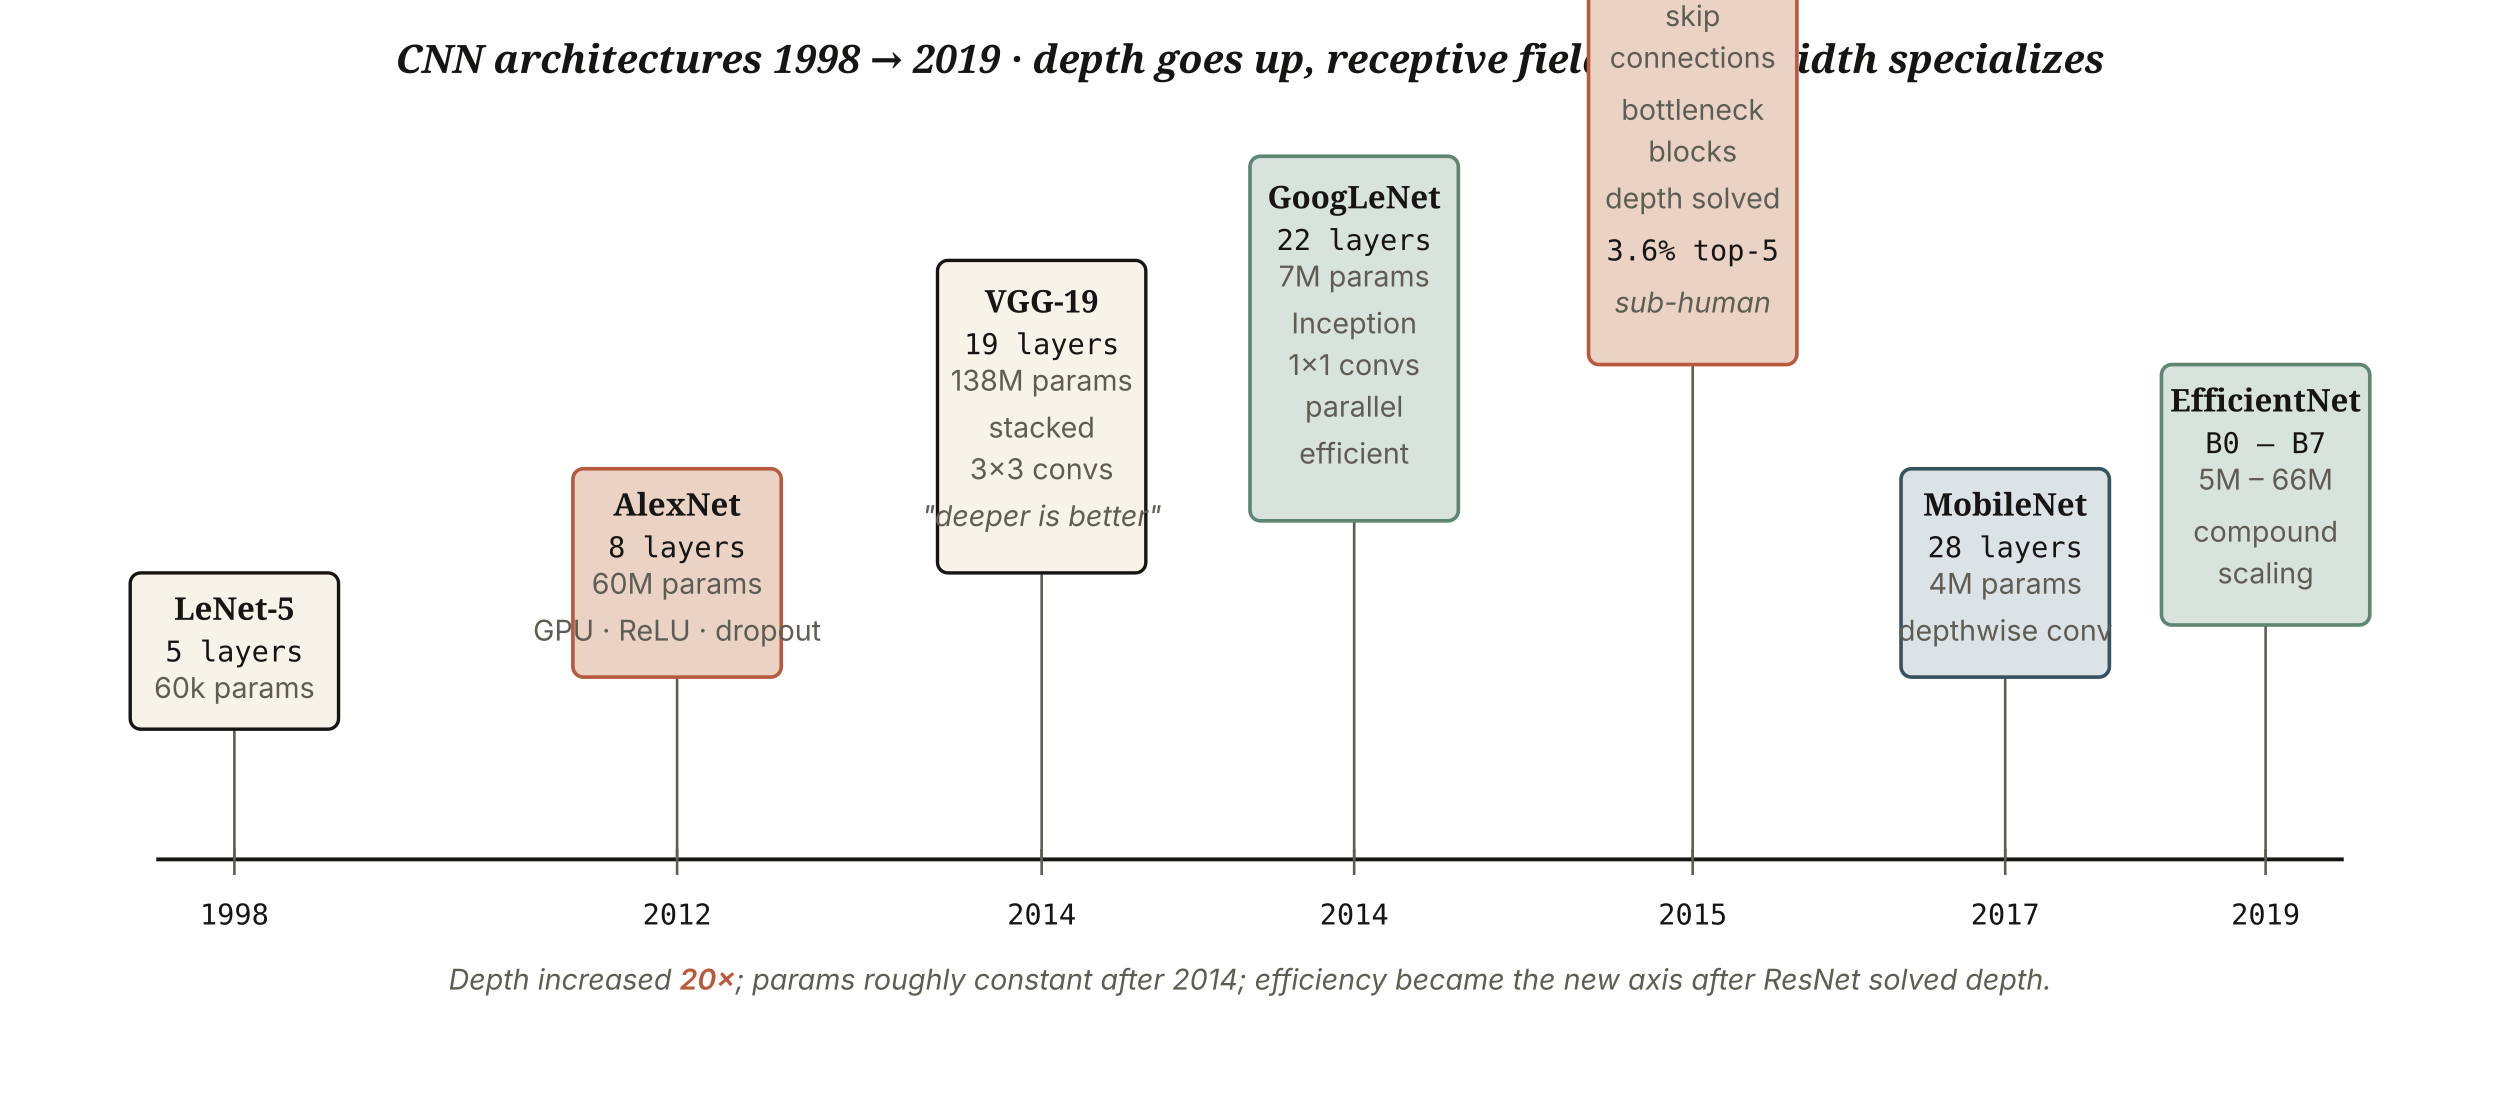
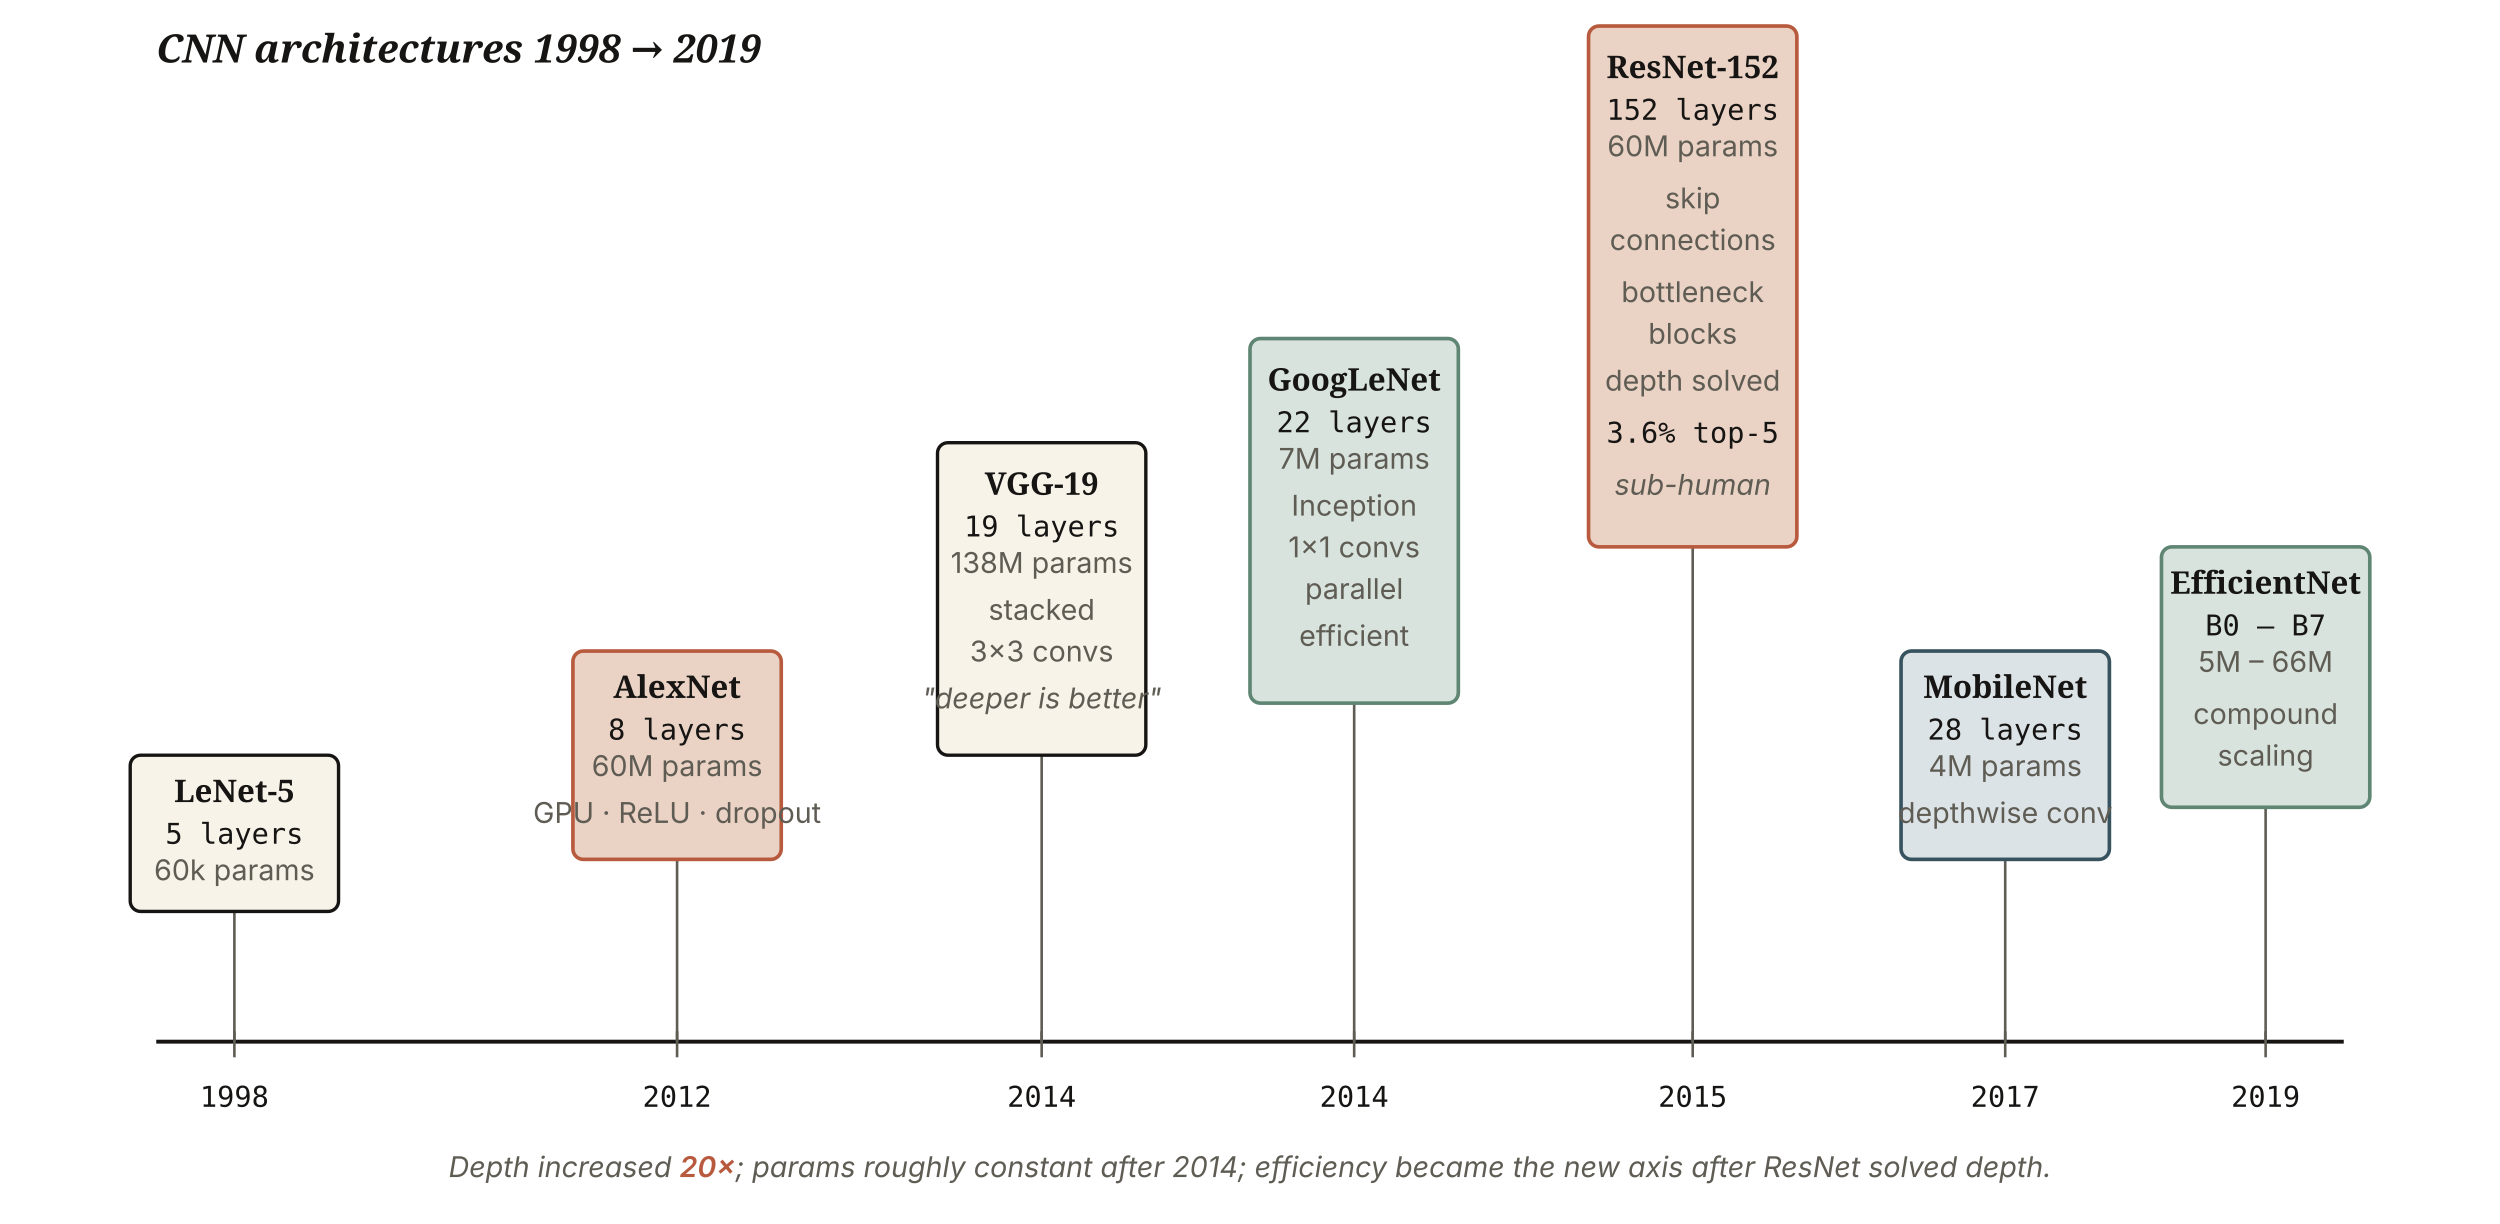
- <svg xmlns="http://www.w3.org/2000/svg" viewBox="0 0 960 420" font-family="EB Garamond, Georgia, serif">
+ <svg xmlns="http://www.w3.org/2000/svg" viewBox="0 0 960 470" font-family="EB Garamond, Georgia, serif">
  <defs>
    <style>
      .box    { fill:#F7F3E9; stroke:#161513; stroke-width:1.3; rx:4; ry:4; }
      .box-a  { fill:#EAD3C5; stroke:#B85A3E; stroke-width:1.4; rx:4; ry:4; }
      .box-s  { fill:#D8E3DE; stroke:#5F8573; stroke-width:1.4; rx:4; ry:4; }
      .box-b  { fill:#DCE3E6; stroke:#37535F; stroke-width:1.4; rx:4; ry:4; }
      .axis   { stroke:#161513; stroke-width:1.5; fill:none; }
      .mono   { font-family:'JetBrains Mono', monospace; font-size:11px; fill:#161513; }
      .lbl    { fill:#161513; font-size:12px; font-weight:600; }
      .mut    { fill:#5F5C54; font-size:11px; font-family:Inter, sans-serif; }
      .ttl    { fill:#161513; font-size:15px; font-weight:600; font-style:italic; }
      .tag    { fill:#5F5C54; font-size:11px; letter-spacing:0.1em; text-transform:uppercase; font-family:Inter, sans-serif; }
    </style>
  </defs>
-   <text x="480" y="28" text-anchor="middle" class="ttl">CNN architectures 1998 → 2019 · depth goes up, receptive field grows, width specializes</text>
-   <line x1="60" y1="330" x2="900" y2="330" class="axis" />
+   <text x="60" y="24" text-anchor="start" class="ttl">CNN architectures 1998 → 2019</text>
+   <line x1="60" y1="400" x2="900" y2="400" class="axis" />
  <g class="mono" fill="#5F5C54" font-size="11">
-     <line x1="90" y1="326" x2="90" y2="336" stroke="#5F5C54" />
-     <text x="90" y="355" text-anchor="middle">1998</text>
-     <line x1="260" y1="326" x2="260" y2="336" stroke="#5F5C54" />
-     <text x="260" y="355" text-anchor="middle">2012</text>
-     <line x1="400" y1="326" x2="400" y2="336" stroke="#5F5C54" />
-     <text x="400" y="355" text-anchor="middle">2014</text>
-     <line x1="520" y1="326" x2="520" y2="336" stroke="#5F5C54" />
-     <text x="520" y="355" text-anchor="middle">2014</text>
-     <line x1="650" y1="326" x2="650" y2="336" stroke="#5F5C54" />
-     <text x="650" y="355" text-anchor="middle">2015</text>
-     <line x1="770" y1="326" x2="770" y2="336" stroke="#5F5C54" />
-     <text x="770" y="355" text-anchor="middle">2017</text>
-     <line x1="870" y1="326" x2="870" y2="336" stroke="#5F5C54" />
-     <text x="870" y="355" text-anchor="middle">2019</text>
+     <line x1="90" y1="396" x2="90" y2="406" stroke="#5F5C54" />
+     <text x="90" y="425" text-anchor="middle">1998</text>
+     <line x1="260" y1="396" x2="260" y2="406" stroke="#5F5C54" />
+     <text x="260" y="425" text-anchor="middle">2012</text>
+     <line x1="400" y1="396" x2="400" y2="406" stroke="#5F5C54" />
+     <text x="400" y="425" text-anchor="middle">2014</text>
+     <line x1="520" y1="396" x2="520" y2="406" stroke="#5F5C54" />
+     <text x="520" y="425" text-anchor="middle">2014</text>
+     <line x1="650" y1="396" x2="650" y2="406" stroke="#5F5C54" />
+     <text x="650" y="425" text-anchor="middle">2015</text>
+     <line x1="770" y1="396" x2="770" y2="406" stroke="#5F5C54" />
+     <text x="770" y="425" text-anchor="middle">2017</text>
+     <line x1="870" y1="396" x2="870" y2="406" stroke="#5F5C54" />
+     <text x="870" y="425" text-anchor="middle">2019</text>
  </g>
-   <g transform="translate(50, 280)">
+   <g transform="translate(50, 350)">
    <line x1="40" y1="0" x2="40" y2="50" stroke="#5F5C54" />
    <rect class="box" x="0" y="-60" width="80" height="60" />
    <text x="40" y="-42" text-anchor="middle" class="lbl">LeNet-5</text>
    <text x="40" y="-26" text-anchor="middle" class="mono">5 layers</text>
    <text x="40" y="-12" text-anchor="middle" class="mut">60k params</text>
  </g>
-   <g transform="translate(220, 260)">
+   <g transform="translate(220, 330)">
    <line x1="40" y1="0" x2="40" y2="70" stroke="#5F5C54" />
    <rect class="box-a" x="0" y="-80" width="80" height="80" />
    <text x="40" y="-62" text-anchor="middle" class="lbl" fill="#B85A3E">AlexNet</text>
    <text x="40" y="-46" text-anchor="middle" class="mono">8 layers</text>
    <text x="40" y="-32" text-anchor="middle" class="mut">60M params</text>
    <text x="40" y="-14" text-anchor="middle" class="mut" fill="#B85A3E">GPU · ReLU · dropout</text>
  </g>
-   <g transform="translate(360, 220)">
+   <g transform="translate(360, 290)">
    <line x1="40" y1="0" x2="40" y2="110" stroke="#5F5C54" />
    <rect class="box" x="0" y="-120" width="80" height="120" />
    <text x="40" y="-100" text-anchor="middle" class="lbl">VGG-19</text>
    <text x="40" y="-84" text-anchor="middle" class="mono">19 layers</text>
    <text x="40" y="-70" text-anchor="middle" class="mut">138M params</text>
    <text x="40" y="-52" text-anchor="middle" class="mut">stacked</text>
    <text x="40" y="-36" text-anchor="middle" class="mut">3×3 convs</text>
    <text x="40" y="-18" text-anchor="middle" class="mut" font-style="italic">"deeper is better"</text>
  </g>
-   <g transform="translate(480, 200)">
+   <g transform="translate(480, 270)">
    <line x1="40" y1="0" x2="40" y2="130" stroke="#5F5C54" />
    <rect class="box-s" x="0" y="-140" width="80" height="140" />
    <text x="40" y="-120" text-anchor="middle" class="lbl" fill="#5F8573">GoogLeNet</text>
    <text x="40" y="-104" text-anchor="middle" class="mono">22 layers</text>
    <text x="40" y="-90" text-anchor="middle" class="mut">7M params</text>
    <text x="40" y="-72" text-anchor="middle" class="mut">Inception</text>
    <text x="40" y="-56" text-anchor="middle" class="mut">1×1 convs</text>
    <text x="40" y="-40" text-anchor="middle" class="mut">parallel</text>
    <text x="40" y="-22" text-anchor="middle" class="mut" fill="#5F8573">efficient</text>
  </g>
-   <g transform="translate(610, 140)">
+   <g transform="translate(610, 210)">
    <line x1="40" y1="0" x2="40" y2="190" stroke="#5F5C54" />
    <rect class="box-a" x="0" y="-200" width="80" height="200" />
    <text x="40" y="-180" text-anchor="middle" class="lbl" fill="#B85A3E">ResNet-152</text>
    <text x="40" y="-164" text-anchor="middle" class="mono">152 layers</text>
    <text x="40" y="-150" text-anchor="middle" class="mut">60M params</text>
    <text x="40" y="-130" text-anchor="middle" class="mut">skip</text>
    <text x="40" y="-114" text-anchor="middle" class="mut">connections</text>
    <text x="40" y="-94" text-anchor="middle" class="mut">bottleneck</text>
    <text x="40" y="-78" text-anchor="middle" class="mut">blocks</text>
    <text x="40" y="-60" text-anchor="middle" class="mut" fill="#B85A3E">depth solved</text>
    <text x="40" y="-40" text-anchor="middle" class="mono">3.6% top-5</text>
    <text x="40" y="-20" text-anchor="middle" class="mut" font-style="italic">sub-human</text>
  </g>
-   <g transform="translate(730, 260)">
+   <g transform="translate(730, 330)">
    <line x1="40" y1="0" x2="40" y2="70" stroke="#5F5C54" />
    <rect class="box-b" x="0" y="-80" width="80" height="80" />
    <text x="40" y="-62" text-anchor="middle" class="lbl" fill="#37535F">MobileNet</text>
    <text x="40" y="-46" text-anchor="middle" class="mono">28 layers</text>
    <text x="40" y="-32" text-anchor="middle" class="mut">4M params</text>
    <text x="40" y="-14" text-anchor="middle" class="mut" fill="#37535F">depthwise conv</text>
  </g>
-   <g transform="translate(830, 240)">
+   <g transform="translate(830, 310)">
    <line x1="40" y1="0" x2="40" y2="90" stroke="#5F5C54" />
    <rect class="box-s" x="0" y="-100" width="80" height="100" />
    <text x="40" y="-82" text-anchor="middle" class="lbl" fill="#5F8573">EfficientNet</text>
    <text x="40" y="-66" text-anchor="middle" class="mono">B0 – B7</text>
    <text x="40" y="-52" text-anchor="middle" class="mut">5M – 66M</text>
    <text x="40" y="-32" text-anchor="middle" class="mut">compound</text>
    <text x="40" y="-16" text-anchor="middle" class="mut">scaling</text>
  </g>
-   <g transform="translate(60, 380)">
+   <g transform="translate(60, 452)">
    <text x="420" y="0" text-anchor="middle" class="mut" font-style="italic">
      Depth increased <tspan fill="#B85A3E" font-weight="600">20×</tspan>;
      params roughly constant after 2014;
      efficiency became the new axis after ResNet solved depth.
    </text>
  </g>
</svg>
